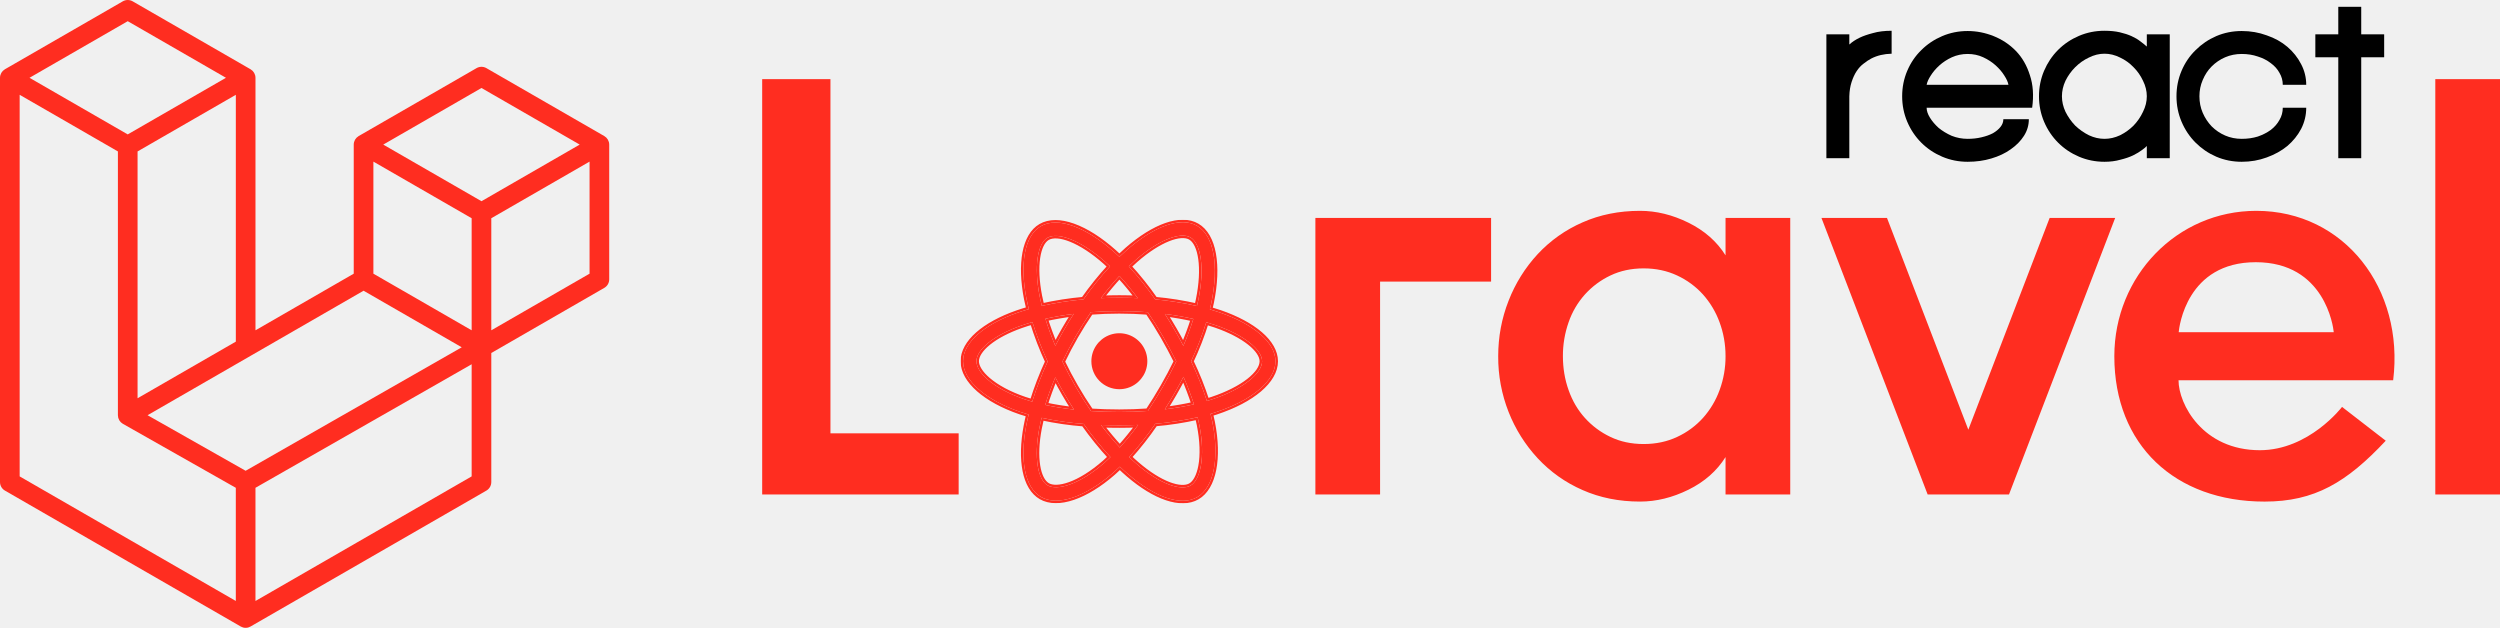
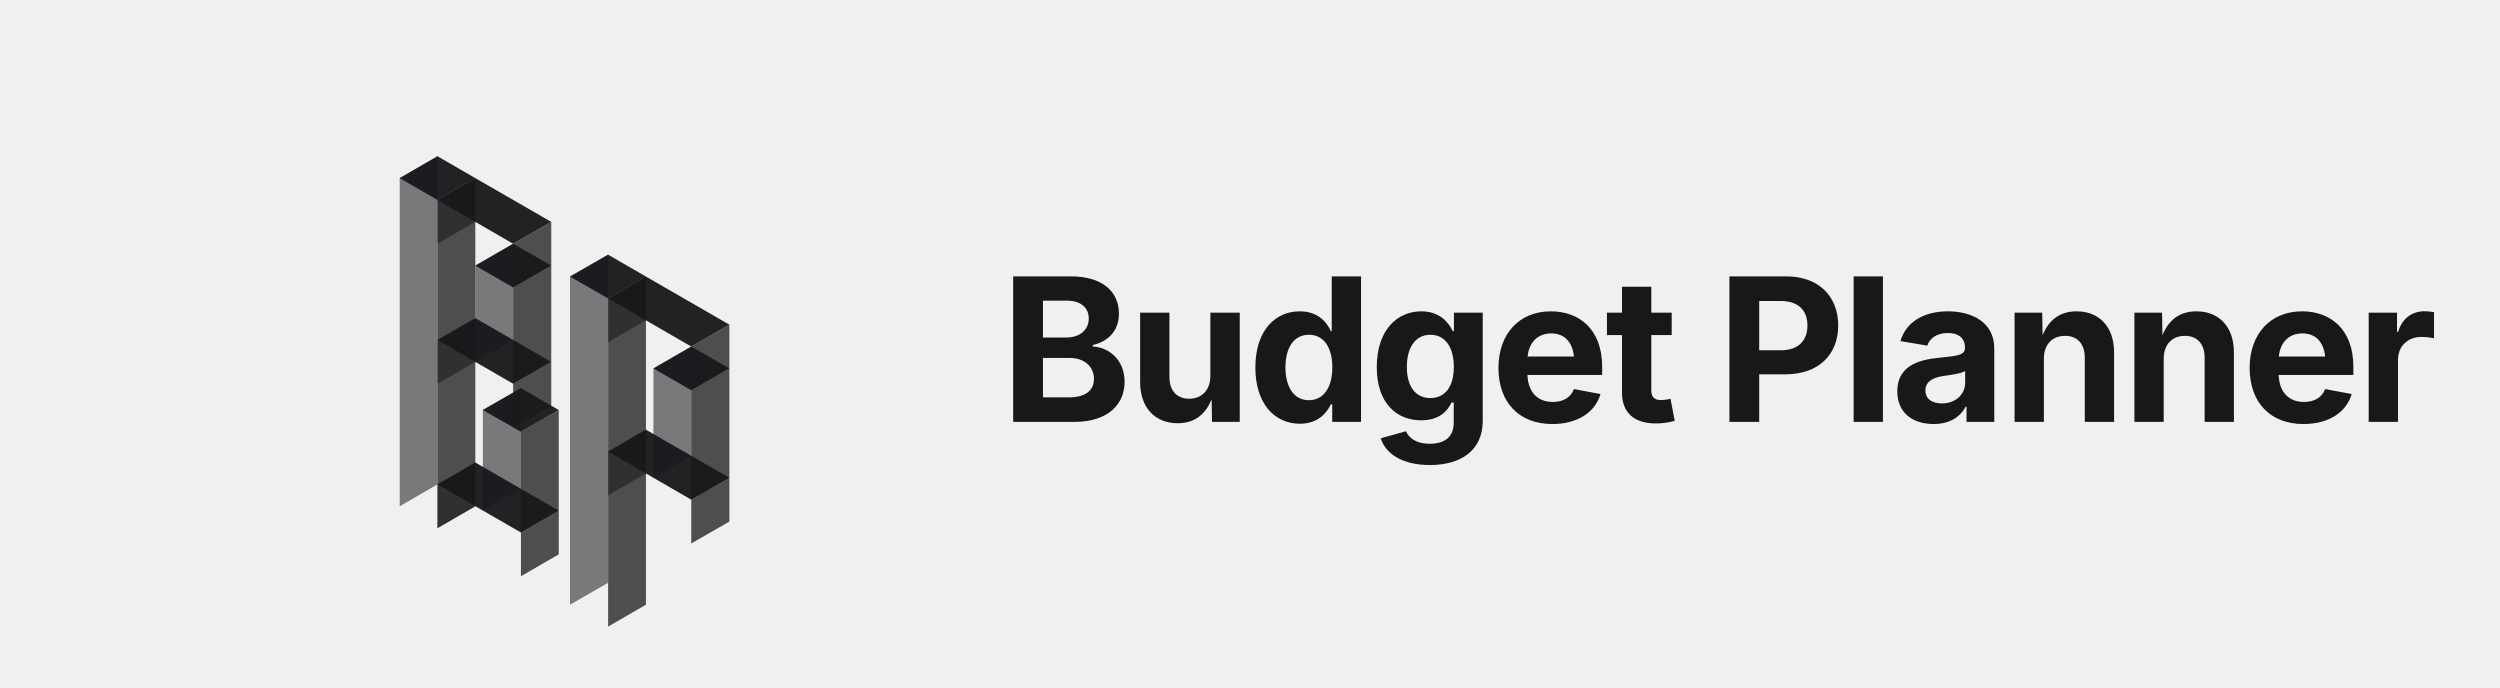
- <svg xmlns="http://www.w3.org/2000/svg" width="1991" height="500" viewBox="0 0 1991 500" fill="none">
-   <mask id="path-1-outside-1_1_7" maskUnits="userSpaceOnUse" x="765" y="175" width="253" height="226" fill="black">
-     <rect fill="white" x="765" y="175" width="253" height="226" />
-     <path d="M971.537 248.894C968.887 247.988 966.217 247.145 963.529 246.365C963.975 244.551 964.386 242.726 964.763 240.892C970.827 211.403 966.862 187.646 953.33 179.825C940.374 172.321 919.125 180.141 897.69 198.84C895.582 200.685 893.518 202.585 891.496 204.541C890.149 203.242 888.767 201.97 887.35 200.727C864.884 180.732 842.365 172.31 828.849 180.157C815.893 187.677 812.042 210.009 817.499 237.958C818.045 240.722 818.658 243.474 819.339 246.214C816.152 247.121 813.073 248.09 810.13 249.117C783.823 258.316 767 272.739 767 287.696C767 303.15 785.056 318.646 812.488 328.042C814.713 328.799 816.959 329.502 819.225 330.152C818.489 333.085 817.838 336.051 817.271 339.05C812.089 366.518 816.131 388.321 829.062 395.795C842.417 403.511 864.822 395.582 886.661 376.458C888.389 374.945 890.116 373.347 891.844 371.664C894.027 373.775 896.273 375.824 898.581 377.811C919.726 396.043 940.607 403.408 953.517 395.914C966.862 388.171 971.2 364.746 965.566 336.246C965.134 334.07 964.637 331.848 964.074 329.582C965.649 329.115 967.192 328.633 968.702 328.136C997.206 318.667 1015.78 303.358 1015.78 287.711C1015.76 272.682 998.403 258.165 971.537 248.894ZM904.681 206.873C923.043 190.854 940.208 184.531 948.033 189.05C956.362 193.865 959.601 213.279 954.367 238.741C954.021 240.399 953.648 242.053 953.247 243.701C942.289 241.208 931.177 239.449 919.985 238.435C913.577 229.204 906.553 220.417 898.959 212.133C900.818 210.33 902.722 208.576 904.671 206.873H904.681ZM840.453 300.476C842.702 304.829 845.053 309.129 847.507 313.376C850.005 317.708 852.608 321.977 855.317 326.182C847.616 325.345 839.963 324.111 832.389 322.487C834.586 315.376 837.292 307.991 840.453 300.476ZM840.453 275.429C837.343 268.074 834.711 260.84 832.55 253.853C839.65 252.262 847.216 250.962 855.104 249.977C852.461 254.102 849.918 258.288 847.475 262.534C845.033 266.781 842.687 271.079 840.437 275.429H840.453ZM846.102 287.955C849.377 281.124 852.905 274.425 856.685 267.857C860.461 261.292 864.481 254.878 868.745 248.614C876.146 248.054 883.733 247.759 891.398 247.759C899.063 247.759 906.697 248.054 914.093 248.619C918.311 254.869 922.307 261.261 926.08 267.795C929.853 274.328 933.427 280.996 936.803 287.799C933.472 294.654 929.906 301.381 926.106 307.981C922.336 314.545 918.363 320.978 914.186 327.281C906.801 327.799 899.156 328.084 891.382 328.084C883.609 328.084 876.109 327.84 868.859 327.369C864.564 321.084 860.511 314.642 856.7 308.043C852.89 301.444 849.352 294.748 846.087 287.955H846.102ZM935.305 313.303C937.81 308.957 940.215 304.553 942.519 300.093C945.678 307.255 948.467 314.576 950.874 322.025C943.21 323.751 935.462 325.074 927.661 325.99C930.293 321.813 932.842 317.584 935.305 313.303ZM942.416 275.434C940.121 271.063 937.736 266.744 935.258 262.477C932.84 258.269 930.319 254.113 927.697 250.008C935.632 251.013 943.245 252.35 950.381 253.983C948.087 261.262 945.428 268.421 942.416 275.434ZM891.502 219.747C896.677 225.401 901.563 231.314 906.143 237.461C896.347 236.994 886.545 236.994 876.736 237.461C881.572 231.066 886.521 225.131 891.502 219.747ZM834.198 189.366C842.521 184.536 860.924 191.439 880.323 208.682C881.561 209.786 882.81 210.941 884.054 212.139C876.422 220.421 869.348 229.201 862.878 238.42C851.711 239.426 840.621 241.157 829.678 243.602C829.046 241.059 828.476 238.499 827.968 235.922C823.278 211.962 826.382 193.901 834.198 189.366ZM822.065 319.89C819.992 319.299 817.945 318.658 815.924 317.967C803.796 313.821 793.779 308.411 786.901 302.518C780.744 297.237 777.624 291.966 777.624 287.696C777.624 278.621 791.13 267.043 813.654 259.191C816.483 258.207 819.337 257.307 822.215 256.491C825.561 267.242 829.612 277.759 834.343 287.976C829.555 298.333 825.454 308.994 822.065 319.89ZM879.659 368.436C870.004 376.894 860.333 382.89 851.808 385.911C844.148 388.622 838.048 388.7 834.363 386.569C826.517 382.035 823.252 364.523 827.704 341.035C828.232 338.271 828.837 335.507 829.518 332.743C840.57 335.124 851.771 336.75 863.044 337.609C869.577 346.876 876.71 355.706 884.396 364.041C882.852 365.559 881.271 367.021 879.659 368.436ZM891.797 356.402C886.76 350.955 881.732 344.927 876.83 338.449C881.594 338.636 886.445 338.729 891.382 338.729C896.451 338.729 901.468 338.62 906.412 338.397C901.849 344.643 896.971 350.652 891.797 356.402ZM956.331 371.219C954.849 379.221 951.869 384.559 948.184 386.694C940.342 391.244 923.577 385.331 905.5 369.736C903.427 367.954 901.354 366.041 899.244 364.036C906.781 355.668 913.747 346.803 920.094 337.501C931.429 336.54 942.685 334.8 953.781 332.292C954.289 334.344 954.738 336.355 955.128 338.325C957.621 350.918 957.979 362.31 956.331 371.219ZM965.349 318.024C963.991 318.475 962.591 318.911 961.171 319.336C957.692 308.535 953.483 297.983 948.572 287.753C953.299 277.659 957.343 267.26 960.679 256.626C963.224 257.367 965.696 258.145 968.075 258.969C991.096 266.908 1005.14 278.663 1005.14 287.696C1005.14 297.335 989.971 309.846 965.349 318.024Z" />
-   </mask>
-   <path d="M971.537 248.894C968.887 247.988 966.217 247.145 963.529 246.365C963.975 244.551 964.386 242.726 964.763 240.892C970.827 211.403 966.862 187.646 953.33 179.825C940.374 172.321 919.125 180.141 897.69 198.84C895.582 200.685 893.518 202.585 891.496 204.541C890.149 203.242 888.767 201.97 887.35 200.727C864.884 180.732 842.365 172.31 828.849 180.157C815.893 187.677 812.042 210.009 817.499 237.958C818.045 240.722 818.658 243.474 819.339 246.214C816.152 247.121 813.073 248.09 810.13 249.117C783.823 258.316 767 272.739 767 287.696C767 303.15 785.056 318.646 812.488 328.042C814.713 328.799 816.959 329.502 819.225 330.152C818.489 333.085 817.838 336.051 817.271 339.05C812.089 366.518 816.131 388.321 829.062 395.795C842.417 403.511 864.822 395.582 886.661 376.458C888.389 374.945 890.116 373.347 891.844 371.664C894.027 373.775 896.273 375.824 898.581 377.811C919.726 396.043 940.607 403.408 953.517 395.914C966.862 388.171 971.2 364.746 965.566 336.246C965.134 334.07 964.637 331.848 964.074 329.582C965.649 329.115 967.192 328.633 968.702 328.136C997.206 318.667 1015.78 303.358 1015.78 287.711C1015.76 272.682 998.403 258.165 971.537 248.894ZM904.681 206.873C923.043 190.854 940.208 184.531 948.033 189.05C956.362 193.865 959.601 213.279 954.367 238.741C954.021 240.399 953.648 242.053 953.247 243.701C942.289 241.208 931.177 239.449 919.985 238.435C913.577 229.204 906.553 220.417 898.959 212.133C900.818 210.33 902.722 208.576 904.671 206.873H904.681ZM840.453 300.476C842.702 304.829 845.053 309.129 847.507 313.376C850.005 317.708 852.608 321.977 855.317 326.182C847.616 325.345 839.963 324.111 832.389 322.487C834.586 315.376 837.292 307.991 840.453 300.476ZM840.453 275.429C837.343 268.074 834.711 260.84 832.55 253.853C839.65 252.262 847.216 250.962 855.104 249.977C852.461 254.102 849.918 258.288 847.475 262.534C845.033 266.781 842.687 271.079 840.437 275.429H840.453ZM846.102 287.955C849.377 281.124 852.905 274.425 856.685 267.857C860.461 261.292 864.481 254.878 868.745 248.614C876.146 248.054 883.733 247.759 891.398 247.759C899.063 247.759 906.697 248.054 914.093 248.619C918.311 254.869 922.307 261.261 926.08 267.795C929.853 274.328 933.427 280.996 936.803 287.799C933.472 294.654 929.906 301.381 926.106 307.981C922.336 314.545 918.363 320.978 914.186 327.281C906.801 327.799 899.156 328.084 891.382 328.084C883.609 328.084 876.109 327.84 868.859 327.369C864.564 321.084 860.511 314.642 856.7 308.043C852.89 301.444 849.352 294.748 846.087 287.955H846.102ZM935.305 313.303C937.81 308.957 940.215 304.553 942.519 300.093C945.678 307.255 948.467 314.576 950.874 322.025C943.21 323.751 935.462 325.074 927.661 325.99C930.293 321.813 932.842 317.584 935.305 313.303ZM942.416 275.434C940.121 271.063 937.736 266.744 935.258 262.477C932.84 258.269 930.319 254.113 927.697 250.008C935.632 251.013 943.245 252.35 950.381 253.983C948.087 261.262 945.428 268.421 942.416 275.434ZM891.502 219.747C896.677 225.401 901.563 231.314 906.143 237.461C896.347 236.994 886.545 236.994 876.736 237.461C881.572 231.066 886.521 225.131 891.502 219.747ZM834.198 189.366C842.521 184.536 860.924 191.439 880.323 208.682C881.561 209.786 882.81 210.941 884.054 212.139C876.422 220.421 869.348 229.201 862.878 238.42C851.711 239.426 840.621 241.157 829.678 243.602C829.046 241.059 828.476 238.499 827.968 235.922C823.278 211.962 826.382 193.901 834.198 189.366ZM822.065 319.89C819.992 319.299 817.945 318.658 815.924 317.967C803.796 313.821 793.779 308.411 786.901 302.518C780.744 297.237 777.624 291.966 777.624 287.696C777.624 278.621 791.13 267.043 813.654 259.191C816.483 258.207 819.337 257.307 822.215 256.491C825.561 267.242 829.612 277.759 834.343 287.976C829.555 298.333 825.454 308.994 822.065 319.89ZM879.659 368.436C870.004 376.894 860.333 382.89 851.808 385.911C844.148 388.622 838.048 388.7 834.363 386.569C826.517 382.035 823.252 364.523 827.704 341.035C828.232 338.271 828.837 335.507 829.518 332.743C840.57 335.124 851.771 336.75 863.044 337.609C869.577 346.876 876.71 355.706 884.396 364.041C882.852 365.559 881.271 367.021 879.659 368.436ZM891.797 356.402C886.76 350.955 881.732 344.927 876.83 338.449C881.594 338.636 886.445 338.729 891.382 338.729C896.451 338.729 901.468 338.62 906.412 338.397C901.849 344.643 896.971 350.652 891.797 356.402ZM956.331 371.219C954.849 379.221 951.869 384.559 948.184 386.694C940.342 391.244 923.577 385.331 905.5 369.736C903.427 367.954 901.354 366.041 899.244 364.036C906.781 355.668 913.747 346.803 920.094 337.501C931.429 336.54 942.685 334.8 953.781 332.292C954.289 334.344 954.738 336.355 955.128 338.325C957.621 350.918 957.979 362.31 956.331 371.219ZM965.349 318.024C963.991 318.475 962.591 318.911 961.171 319.336C957.692 308.535 953.483 297.983 948.572 287.753C953.299 277.659 957.343 267.26 960.679 256.626C963.224 257.367 965.696 258.145 968.075 258.969C991.096 266.908 1005.14 278.663 1005.14 287.696C1005.14 297.335 989.971 309.846 965.349 318.024Z" fill="#FF2D20" />
-   <path d="M971.537 248.894C968.887 247.988 966.217 247.145 963.529 246.365C963.975 244.551 964.386 242.726 964.763 240.892C970.827 211.403 966.862 187.646 953.33 179.825C940.374 172.321 919.125 180.141 897.69 198.84C895.582 200.685 893.518 202.585 891.496 204.541C890.149 203.242 888.767 201.97 887.35 200.727C864.884 180.732 842.365 172.31 828.849 180.157C815.893 187.677 812.042 210.009 817.499 237.958C818.045 240.722 818.658 243.474 819.339 246.214C816.152 247.121 813.073 248.09 810.13 249.117C783.823 258.316 767 272.739 767 287.696C767 303.15 785.056 318.646 812.488 328.042C814.713 328.799 816.959 329.502 819.225 330.152C818.489 333.085 817.838 336.051 817.271 339.05C812.089 366.518 816.131 388.321 829.062 395.795C842.417 403.511 864.822 395.582 886.661 376.458C888.389 374.945 890.116 373.347 891.844 371.664C894.027 373.775 896.273 375.824 898.581 377.811C919.726 396.043 940.607 403.408 953.517 395.914C966.862 388.171 971.2 364.746 965.566 336.246C965.134 334.07 964.637 331.848 964.074 329.582C965.649 329.115 967.192 328.633 968.702 328.136C997.206 318.667 1015.78 303.358 1015.78 287.711C1015.76 272.682 998.403 258.165 971.537 248.894ZM904.681 206.873C923.043 190.854 940.208 184.531 948.033 189.05C956.362 193.865 959.601 213.279 954.367 238.741C954.021 240.399 953.648 242.053 953.247 243.701C942.289 241.208 931.177 239.449 919.985 238.435C913.577 229.204 906.553 220.417 898.959 212.133C900.818 210.33 902.722 208.576 904.671 206.873H904.681ZM840.453 300.476C842.702 304.829 845.053 309.129 847.507 313.376C850.005 317.708 852.608 321.977 855.317 326.182C847.616 325.345 839.963 324.111 832.389 322.487C834.586 315.376 837.292 307.991 840.453 300.476ZM840.453 275.429C837.343 268.074 834.711 260.84 832.55 253.853C839.65 252.262 847.216 250.962 855.104 249.977C852.461 254.102 849.918 258.288 847.475 262.534C845.033 266.781 842.687 271.079 840.437 275.429H840.453ZM846.102 287.955C849.377 281.124 852.905 274.425 856.685 267.857C860.461 261.292 864.481 254.878 868.745 248.614C876.146 248.054 883.733 247.759 891.398 247.759C899.063 247.759 906.697 248.054 914.093 248.619C918.311 254.869 922.307 261.261 926.08 267.795C929.853 274.328 933.427 280.996 936.803 287.799C933.472 294.654 929.906 301.381 926.106 307.981C922.336 314.545 918.363 320.978 914.186 327.281C906.801 327.799 899.156 328.084 891.382 328.084C883.609 328.084 876.109 327.84 868.859 327.369C864.564 321.084 860.511 314.642 856.7 308.043C852.89 301.444 849.352 294.748 846.087 287.955H846.102ZM935.305 313.303C937.81 308.957 940.215 304.553 942.519 300.093C945.678 307.255 948.467 314.576 950.874 322.025C943.21 323.751 935.462 325.074 927.661 325.99C930.293 321.813 932.842 317.584 935.305 313.303ZM942.416 275.434C940.121 271.063 937.736 266.744 935.258 262.477C932.84 258.269 930.319 254.113 927.697 250.008C935.632 251.013 943.245 252.35 950.381 253.983C948.087 261.262 945.428 268.421 942.416 275.434ZM891.502 219.747C896.677 225.401 901.563 231.314 906.143 237.461C896.347 236.994 886.545 236.994 876.736 237.461C881.572 231.066 886.521 225.131 891.502 219.747ZM834.198 189.366C842.521 184.536 860.924 191.439 880.323 208.682C881.561 209.786 882.81 210.941 884.054 212.139C876.422 220.421 869.348 229.201 862.878 238.42C851.711 239.426 840.621 241.157 829.678 243.602C829.046 241.059 828.476 238.499 827.968 235.922C823.278 211.962 826.382 193.901 834.198 189.366ZM822.065 319.89C819.992 319.299 817.945 318.658 815.924 317.967C803.796 313.821 793.779 308.411 786.901 302.518C780.744 297.237 777.624 291.966 777.624 287.696C777.624 278.621 791.13 267.043 813.654 259.191C816.483 258.207 819.337 257.307 822.215 256.491C825.561 267.242 829.612 277.759 834.343 287.976C829.555 298.333 825.454 308.994 822.065 319.89ZM879.659 368.436C870.004 376.894 860.333 382.89 851.808 385.911C844.148 388.622 838.048 388.7 834.363 386.569C826.517 382.035 823.252 364.523 827.704 341.035C828.232 338.271 828.837 335.507 829.518 332.743C840.57 335.124 851.771 336.75 863.044 337.609C869.577 346.876 876.71 355.706 884.396 364.041C882.852 365.559 881.271 367.021 879.659 368.436ZM891.797 356.402C886.76 350.955 881.732 344.927 876.83 338.449C881.594 338.636 886.445 338.729 891.382 338.729C896.451 338.729 901.468 338.62 906.412 338.397C901.849 344.643 896.971 350.652 891.797 356.402ZM956.331 371.219C954.849 379.221 951.869 384.559 948.184 386.694C940.342 391.244 923.577 385.331 905.5 369.736C903.427 367.954 901.354 366.041 899.244 364.036C906.781 355.668 913.747 346.803 920.094 337.501C931.429 336.54 942.685 334.8 953.781 332.292C954.289 334.344 954.738 336.355 955.128 338.325C957.621 350.918 957.979 362.31 956.331 371.219ZM965.349 318.024C963.991 318.475 962.591 318.911 961.171 319.336C957.692 308.535 953.483 297.983 948.572 287.753C953.299 277.659 957.343 267.26 960.679 256.626C963.224 257.367 965.696 258.145 968.075 258.969C991.096 266.908 1005.14 278.663 1005.14 287.696C1005.14 297.335 989.971 309.846 965.349 318.024Z" stroke="#FF2D20" stroke-width="4" mask="url(#path-1-outside-1_1_7)" />
-   <path d="M891.382 309.96C895.793 309.974 900.109 308.679 903.783 306.24C907.457 303.8 910.325 300.324 912.023 296.253C913.721 292.182 914.172 287.699 913.321 283.372C912.469 279.044 910.352 275.066 907.239 271.943C904.125 268.819 900.154 266.689 895.829 265.823C891.504 264.957 887.02 265.394 882.944 267.079C878.867 268.764 875.383 271.62 872.931 275.286C870.479 278.953 869.17 283.264 869.17 287.675C869.164 290.597 869.733 293.492 870.847 296.193C871.96 298.895 873.595 301.351 875.658 303.421C877.72 305.49 880.171 307.133 882.869 308.255C885.567 309.377 888.46 309.957 891.382 309.96Z" fill="#FF2D20" />
-   <path fill-rule="evenodd" clip-rule="evenodd" d="M484.904 113.113C485.084 113.78 485.176 114.467 485.178 115.157V222.481C485.178 223.859 484.815 225.212 484.125 226.404C483.435 227.596 482.443 228.584 481.25 229.27L391.267 281.132V383.926C391.267 386.724 389.782 389.306 387.359 390.715L199.527 498.958C199.097 499.202 198.628 499.359 198.159 499.525C197.984 499.584 197.817 499.691 197.632 499.74C196.319 500.087 194.939 500.087 193.626 499.74C193.411 499.682 193.215 499.564 193.01 499.486C192.58 499.33 192.131 499.193 191.72 498.958L3.928 390.715C2.735 390.029 1.744 389.04 1.054 387.848C0.365 386.656 0.001 385.304 0 383.926L0 61.955C0 61.251 0.098 60.566 0.274 59.901C0.332 59.676 0.469 59.471 0.547 59.246C0.694 58.835 0.831 58.414 1.046 58.033C1.192 57.779 1.407 57.573 1.583 57.338C1.808 57.025 2.013 56.703 2.277 56.429C2.501 56.204 2.795 56.038 3.049 55.842C3.332 55.607 3.586 55.353 3.908 55.167L97.819 1.045C99.008 0.36 100.356 0 101.728 0C103.099 0 104.447 0.36 105.636 1.045L199.537 55.167H199.557C199.869 55.363 200.133 55.607 200.417 55.832C200.671 56.028 200.954 56.204 201.179 56.419C201.452 56.703 201.648 57.025 201.882 57.338C202.048 57.573 202.273 57.779 202.41 58.033C202.635 58.424 202.762 58.835 202.918 59.246C202.996 59.471 203.133 59.676 203.192 59.911C203.371 60.578 203.463 61.265 203.465 61.955V263.055L281.713 217.952V115.148C281.713 114.463 281.81 113.768 281.986 113.113C282.055 112.878 282.182 112.673 282.26 112.448C282.416 112.037 282.553 111.617 282.768 111.235C282.915 110.981 283.13 110.775 283.296 110.541C283.53 110.228 283.726 109.905 283.999 109.631C284.224 109.406 284.507 109.24 284.761 109.044C285.054 108.809 285.309 108.555 285.621 108.369L379.542 54.248C380.73 53.562 382.078 53.201 383.45 53.201C384.822 53.201 386.17 53.562 387.359 54.248L481.26 108.369C481.592 108.565 481.846 108.809 482.139 109.034C482.383 109.23 482.667 109.406 482.891 109.621C483.165 109.905 483.36 110.228 483.595 110.541C483.771 110.775 483.986 110.981 484.123 111.235C484.347 111.617 484.474 112.037 484.631 112.448C484.719 112.673 484.846 112.878 484.904 113.113ZM469.524 217.952V128.705L436.664 147.642L391.267 173.808V263.055L469.534 217.952H469.524ZM375.623 379.397V290.091L330.969 315.621L203.455 388.475V478.622L375.623 379.397ZM15.653 75.503V379.397L187.802 478.612V388.485L97.868 337.532L97.839 337.513L97.8 337.493C97.497 337.317 97.243 337.063 96.959 336.847C96.715 336.652 96.432 336.495 96.217 336.28L96.197 336.251C95.943 336.006 95.767 335.703 95.552 335.429C95.357 335.165 95.122 334.94 94.966 334.666L94.956 334.637C94.78 334.343 94.673 333.991 94.546 333.659C94.419 333.365 94.253 333.091 94.175 332.778C94.077 332.407 94.057 332.006 94.018 331.624C93.979 331.331 93.901 331.037 93.901 330.744V120.606L48.514 94.43L15.653 75.503ZM101.737 16.872L23.5 61.955L101.718 107.039L179.946 61.946L101.718 16.872H101.737ZM142.425 298.23L187.812 272.074V75.503L154.951 94.44L109.554 120.606V317.177L142.425 298.23ZM383.45 70.074L305.222 115.157L383.45 160.241L461.668 115.148L383.45 70.074ZM375.623 173.808L330.227 147.642L297.366 128.705V217.952L342.753 244.108L375.623 263.055V173.808ZM195.619 374.927L310.362 309.351L367.719 276.583L289.549 231.529L199.547 283.401L117.518 330.675L195.619 374.927Z" fill="#FF2D20" />
-   <path fill-rule="evenodd" clip-rule="evenodd" d="M661.371 63V345.115H763.474V393.787H607V63H661.371ZM1047.57 393.787V173.576H1187.5V224.268H1099.09V393.811H1047.57V393.787ZM1374.22 203.347V173.576H1425.75V393.799H1374.22V364.016C1367.29 375.045 1357.45 383.712 1344.68 390.004C1331.92 396.308 1319.08 399.454 1306.15 399.454C1289.45 399.454 1274.17 396.394 1260.3 390.249C1246.79 384.36 1234.64 375.751 1224.61 364.958C1214.66 354.224 1206.81 341.728 1201.45 328.112C1195.88 313.965 1193.07 298.88 1193.17 283.675C1193.17 268.251 1195.93 253.513 1201.45 239.484C1206.77 225.777 1214.62 213.193 1224.6 202.393C1234.64 191.605 1246.79 183 1260.3 177.114C1274.17 170.969 1289.45 167.909 1306.15 167.909C1319.07 167.909 1331.92 171.055 1344.68 177.359C1357.45 183.663 1367.29 192.318 1374.22 203.347ZM1369.5 310.619C1372.67 301.995 1374.27 292.875 1374.22 283.688C1374.22 274.225 1372.63 265.252 1369.5 256.757C1366.54 248.576 1362.06 241.035 1356.27 234.538C1350.5 228.166 1343.5 223.021 1335.7 219.408C1327.67 215.638 1318.75 213.74 1308.99 213.74C1299.22 213.74 1290.39 215.638 1282.52 219.408C1274.81 223.064 1267.9 228.206 1262.19 234.538C1256.42 241.001 1252 248.551 1249.2 256.744C1246.17 265.399 1244.65 274.508 1244.7 283.675C1244.7 293.126 1246.18 302.111 1249.2 310.606C1252.18 319.126 1256.52 326.52 1262.19 332.824C1267.9 339.159 1274.81 344.302 1282.52 347.955C1290.39 351.737 1299.22 353.623 1308.99 353.623C1318.75 353.623 1327.67 351.737 1335.7 347.955C1343.51 344.346 1350.5 339.2 1356.27 332.824C1362.06 326.332 1366.54 318.795 1369.5 310.619ZM1632.33 173.576H1684.52L1599.96 393.799H1535.18L1450.61 173.576H1502.8L1567.57 342.214L1632.33 173.576ZM1796.91 167.909C1867.06 167.909 1914.91 230.07 1905.92 302.821H1734.98C1734.98 321.819 1754.17 358.544 1799.74 358.544C1838.92 358.544 1865.19 324.084 1865.2 324.06L1900.01 350.991C1868.89 384.202 1843.4 399.467 1803.49 399.467C1732.19 399.467 1683.85 354.369 1683.85 283.688C1683.85 219.751 1733.82 167.909 1796.91 167.909ZM1735.11 264.542H1858.6C1858.22 260.307 1851.52 208.819 1796.49 208.819C1741.45 208.819 1735.51 260.307 1735.11 264.542ZM1939.47 393.787V63H1991V393.787H1939.47Z" fill="#FF2D20" />
-   <path d="M1472.8 35.462C1474.96 33.432 1477.74 31.605 1481.12 29.981C1483.96 28.628 1487.48 27.41 1491.68 26.327C1495.87 25.109 1500.81 24.5 1506.49 24.5V42.77C1500.4 42.905 1494.99 44.191 1490.25 46.627C1488.22 47.71 1486.19 49.063 1484.16 50.687C1482.13 52.176 1480.31 54.138 1478.68 56.574C1477.06 59.01 1475.71 61.92 1474.62 65.303C1473.54 68.551 1472.93 72.34 1472.8 76.671V126H1454.53V27.342H1472.8V35.462Z" fill="black" />
-   <path d="M1615.77 94.941C1615.77 99.678 1614.49 104.076 1611.91 108.136C1609.34 112.196 1605.82 115.782 1601.36 118.895C1597.03 122.008 1591.89 124.444 1585.93 126.203C1580.11 127.962 1573.82 128.842 1567.05 128.842C1559.88 128.842 1553.11 127.489 1546.75 124.782C1540.39 122.075 1534.84 118.354 1530.11 113.617C1525.37 108.88 1521.65 103.332 1518.94 96.971C1516.23 90.61 1514.88 83.844 1514.88 76.671C1514.88 69.498 1516.23 62.732 1518.94 56.371C1521.65 50.01 1525.37 44.529 1530.11 39.928C1534.84 35.191 1540.39 31.47 1546.75 28.763C1553.11 26.056 1559.88 24.703 1567.05 24.703C1574.09 24.703 1580.99 26.056 1587.76 28.763C1594.52 31.47 1600.41 35.394 1605.42 40.537C1610.43 45.68 1614.15 52.108 1616.58 59.822C1619.15 67.401 1619.76 76.062 1618.41 85.806H1534.37C1534.37 88.242 1535.25 90.881 1537.01 93.723C1538.77 96.565 1541.07 99.272 1543.91 101.843C1546.89 104.279 1550.34 106.377 1554.26 108.136C1558.32 109.76 1562.59 110.572 1567.05 110.572C1570.98 110.572 1574.63 110.166 1578.01 109.354C1581.53 108.542 1584.58 107.459 1587.15 106.106C1589.72 104.617 1591.75 102.926 1593.24 101.031C1594.73 99.136 1595.47 97.106 1595.47 94.941H1615.77ZM1599.53 67.536C1599.13 65.371 1598.04 62.935 1596.28 60.228C1594.52 57.386 1592.22 54.679 1589.38 52.108C1586.54 49.537 1583.22 47.371 1579.43 45.612C1575.65 43.853 1571.52 42.973 1567.05 42.973C1562.59 42.973 1558.39 43.853 1554.47 45.612C1550.68 47.371 1547.36 49.537 1544.52 52.108C1541.68 54.679 1539.38 57.386 1537.62 60.228C1535.86 62.935 1534.77 65.371 1534.37 67.536H1599.53Z" fill="black" />
-   <path d="M1709.72 126V116.256C1709.04 117.068 1707.76 118.151 1705.86 119.504C1704.1 120.857 1701.74 122.278 1698.76 123.767C1695.92 125.12 1692.53 126.271 1688.61 127.218C1684.82 128.301 1680.62 128.842 1676.02 128.842C1668.85 128.842 1662.08 127.489 1655.72 124.782C1649.36 122.075 1643.81 118.354 1639.08 113.617C1634.34 108.88 1630.62 103.332 1627.91 96.971C1625.21 90.61 1623.85 83.844 1623.85 76.671C1623.85 69.498 1625.21 62.732 1627.91 56.371C1630.62 50.01 1634.34 44.462 1639.08 39.725C1643.81 34.988 1649.36 31.267 1655.72 28.56C1662.08 25.853 1668.85 24.5 1676.02 24.5C1680.62 24.5 1684.68 24.906 1688.2 25.718C1691.72 26.53 1694.83 27.545 1697.54 28.763C1700.25 29.981 1702.55 31.334 1704.44 32.823C1706.47 34.312 1708.23 35.733 1709.72 37.086V27.342H1727.99V126H1709.72ZM1642.12 76.671C1642.12 80.866 1643.07 84.994 1644.96 89.054C1646.99 93.114 1649.57 96.768 1652.68 100.016C1655.93 103.129 1659.58 105.7 1663.64 107.73C1667.7 109.625 1671.83 110.572 1676.02 110.572C1680.22 110.572 1684.35 109.625 1688.41 107.73C1692.47 105.7 1696.05 103.129 1699.16 100.016C1702.28 96.768 1704.78 93.114 1706.68 89.054C1708.71 84.994 1709.72 80.866 1709.72 76.671C1709.72 72.476 1708.71 68.348 1706.68 64.288C1704.78 60.228 1702.28 56.642 1699.16 53.529C1696.05 50.281 1692.47 47.71 1688.41 45.815C1684.35 43.785 1680.22 42.77 1676.02 42.77C1671.83 42.77 1667.7 43.785 1663.64 45.815C1659.58 47.71 1655.93 50.281 1652.68 53.529C1649.57 56.642 1646.99 60.228 1644.96 64.288C1643.07 68.348 1642.12 72.476 1642.12 76.671Z" fill="black" />
-   <path d="M1836.68 85.806C1836.68 91.761 1835.32 97.377 1832.62 102.655C1829.91 107.798 1826.25 112.331 1821.65 116.256C1817.05 120.045 1811.57 123.09 1805.21 125.391C1798.98 127.692 1792.35 128.842 1785.32 128.842C1778.14 128.842 1771.38 127.489 1765.02 124.782C1758.79 122.075 1753.31 118.354 1748.57 113.617C1743.84 108.88 1740.11 103.332 1737.41 96.971C1734.7 90.61 1733.35 83.844 1733.35 76.671C1733.35 69.498 1734.7 62.732 1737.41 56.371C1740.11 50.01 1743.84 44.529 1748.57 39.928C1753.31 35.191 1758.79 31.47 1765.02 28.763C1771.38 26.056 1778.14 24.703 1785.32 24.703C1792.35 24.703 1798.98 25.853 1805.21 28.154C1811.57 30.319 1817.05 33.364 1821.65 37.289C1826.25 41.214 1829.91 45.815 1832.62 51.093C1835.32 56.236 1836.68 61.717 1836.68 67.536H1818C1818 64.153 1817.12 60.972 1815.36 57.995C1813.74 55.018 1811.44 52.446 1808.46 50.281C1805.48 47.98 1802.03 46.221 1798.11 45.003C1794.18 43.65 1789.92 42.973 1785.32 42.973C1780.58 42.973 1776.18 43.853 1772.12 45.612C1768.06 47.371 1764.47 49.807 1761.36 52.92C1758.38 55.897 1756.02 59.484 1754.26 63.679C1752.5 67.739 1751.62 72.07 1751.62 76.671C1751.62 81.408 1752.5 85.806 1754.26 89.866C1756.02 93.926 1758.38 97.512 1761.36 100.625C1764.47 103.738 1768.06 106.174 1772.12 107.933C1776.18 109.692 1780.58 110.572 1785.32 110.572C1789.92 110.572 1794.18 109.963 1798.11 108.745C1802.03 107.392 1805.48 105.632 1808.46 103.467C1811.44 101.166 1813.74 98.527 1815.36 95.55C1817.12 92.573 1818 89.325 1818 85.806H1836.68Z" fill="black" />
-   <path d="M1862.21 126V45.612H1843.94V27.342H1862.21V5.418H1880.48V27.342H1898.75V45.612H1880.48V126H1862.21Z" fill="black" />
+ <svg xmlns="http://www.w3.org/2000/svg" width="800" height="220" viewBox="0 0 800 220" fill="none">
+   <g fill="#18181B">
+     <polygon points="140,50 152.1,57 140,64 127.9,57" opacity="0.95" />
+     <polygon points="152.1,57 176.4,71 164.2,78 140,64" opacity="0.95" />
+     <polygon points="164.2,78 176.4,85 164.2,92 152.1,85" opacity="0.95" />
+     <polygon points="152.1,101.8 176.4,115.8 164.2,122.8 140,108.8" opacity="0.95" />
+     <polygon points="166.7,124.2 178.8,131.2 166.7,138.2 154.5,131.2" opacity="0.95" />
+     <polygon points="152.1,148 178.8,163.4 166.7,170.4 140,155" opacity="0.95" />
+     <polygon points="194.6,81.5 206.7,88.5 194.6,95.5 182.4,88.5" opacity="0.95" />
+     <polygon points="206.7,88.5 233.4,103.9 221.2,110.9 194.6,95.5" opacity="0.95" />
+     <polygon points="221.2,110.9 233.4,117.9 221.2,124.9 209.1,117.9" opacity="0.95" />
+     <polygon points="206.7,137.5 233.4,152.9 221.2,159.9 194.6,144.5" opacity="0.95" />
+     <polygon points="152.1,57 152.1,162 140,169 140,64" opacity="0.75" />
+     <polygon points="176.4,71 176.4,85 164.2,92 164.2,78" opacity="0.75" />
+     <polygon points="176.4,85 176.4,115.8 164.2,122.8 164.2,92" opacity="0.75" />
+     <polygon points="176.4,115.8 176.4,129.8 164.2,136.8 164.2,122.8" opacity="0.75" />
+     <polygon points="178.8,131.2 178.8,163.4 166.7,170.4 166.7,138.2" opacity="0.75" />
+     <polygon points="178.8,163.4 178.8,177.4 166.7,184.4 166.7,170.4" opacity="0.75" />
+     <polygon points="206.7,88.5 206.7,193.5 194.6,200.5 194.6,95.5" opacity="0.75" />
+     <polygon points="233.4,103.9 233.4,117.9 221.2,124.9 221.2,110.9" opacity="0.75" />
+     <polygon points="233.4,117.9 233.4,152.9 221.2,159.9 221.2,124.9" opacity="0.75" />
+     <polygon points="233.4,152.9 233.4,166.9 221.2,173.9 221.2,159.9" opacity="0.75" />
+     <polygon points="140,50 127.9,57 127.9,162 140,155" opacity="0.55" />
+     <polygon points="152.1,57 140,64 140,78 152.1,71" opacity="0.55" />
+     <polygon points="164.2,78 152.1,85 152.1,115.8 164.2,108.8" opacity="0.55" />
+     <polygon points="152.1,101.8 140,108.8 140,122.8 152.1,115.8" opacity="0.55" />
+     <polygon points="166.7,124.2 154.5,131.2 154.5,163.4 166.7,156.4" opacity="0.55" />
+     <polygon points="152.1,148 140,155 140,169 152.1,162" opacity="0.55" />
+     <polygon points="194.6,81.5 182.4,88.5 182.4,193.5 194.6,186.5" opacity="0.55" />
+     <polygon points="206.7,88.5 194.6,95.5 194.6,109.5 206.7,102.5" opacity="0.55" />
+     <polygon points="221.2,110.9 209.1,117.9 209.1,152.9 221.2,145.9" opacity="0.55" />
+     <polygon points="206.7,137.5 194.6,144.5 194.6,158.5 206.7,151.5" opacity="0.55" />
+   </g>
+   <text x="320" y="135" font-family="system-ui, -apple-system, sans-serif" font-weight="700" font-size="64" fill="#18181B" letter-spacing="-1.5">Budget Planner</text>
</svg>
